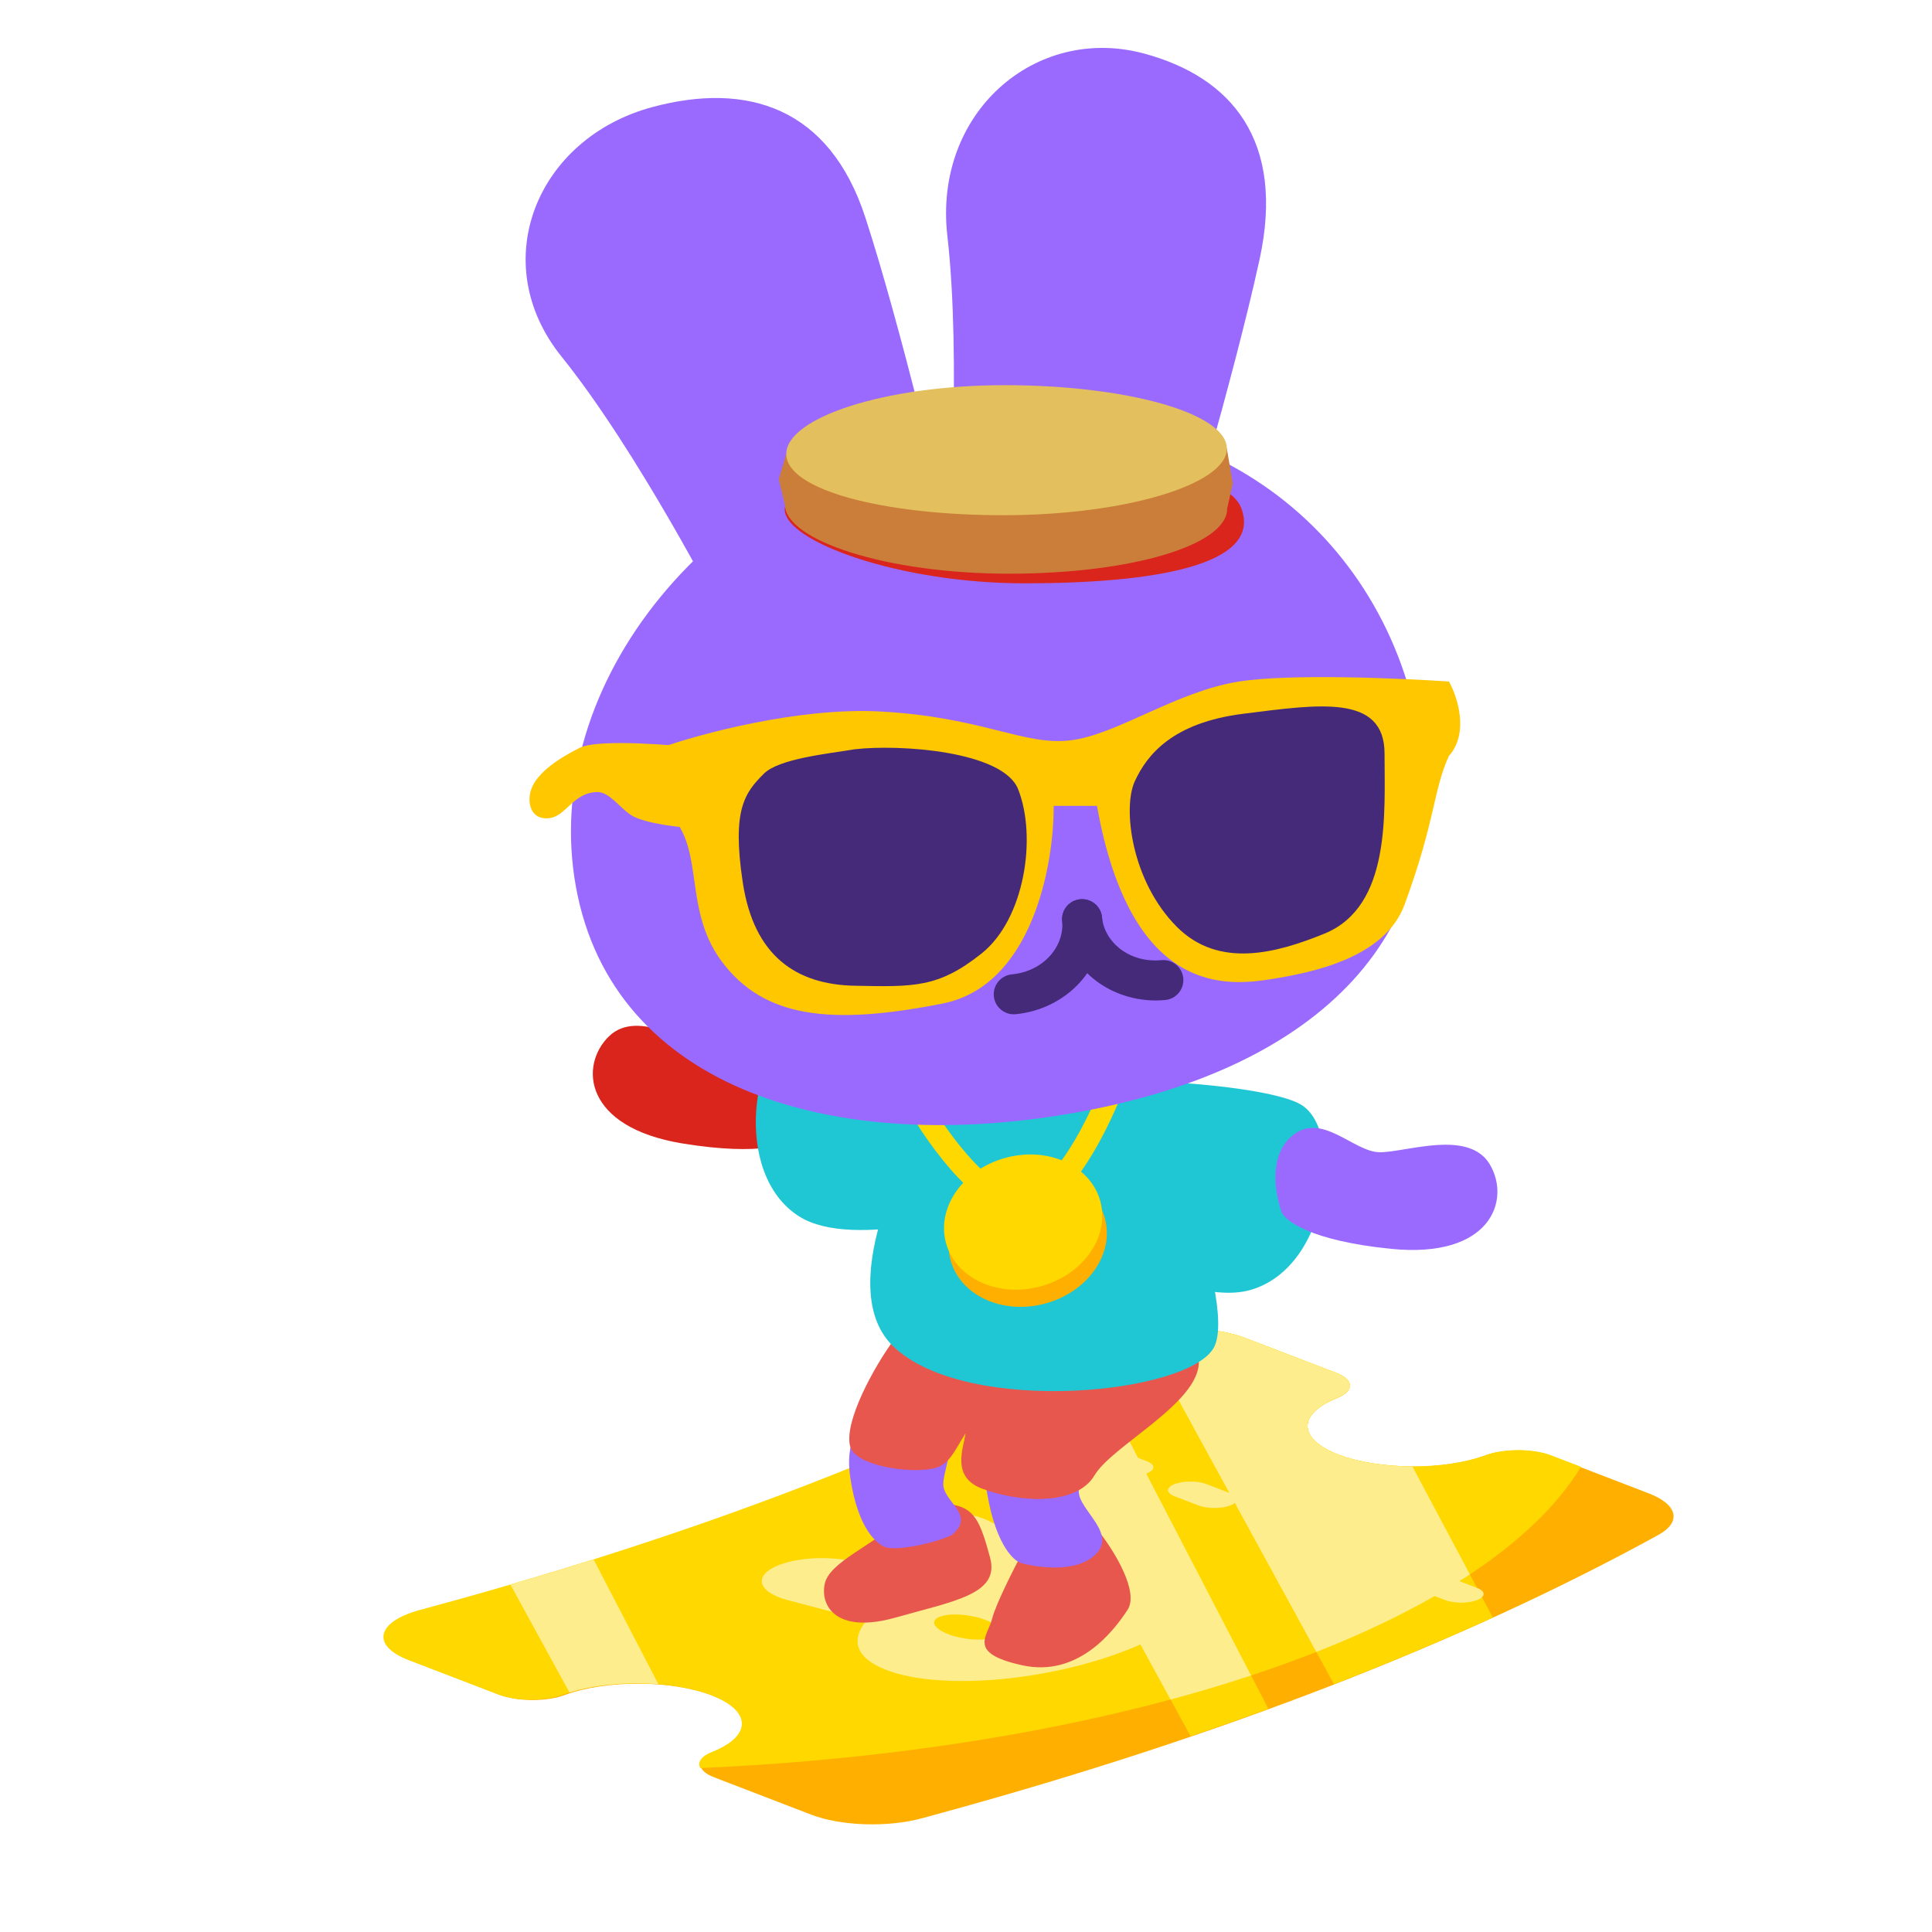
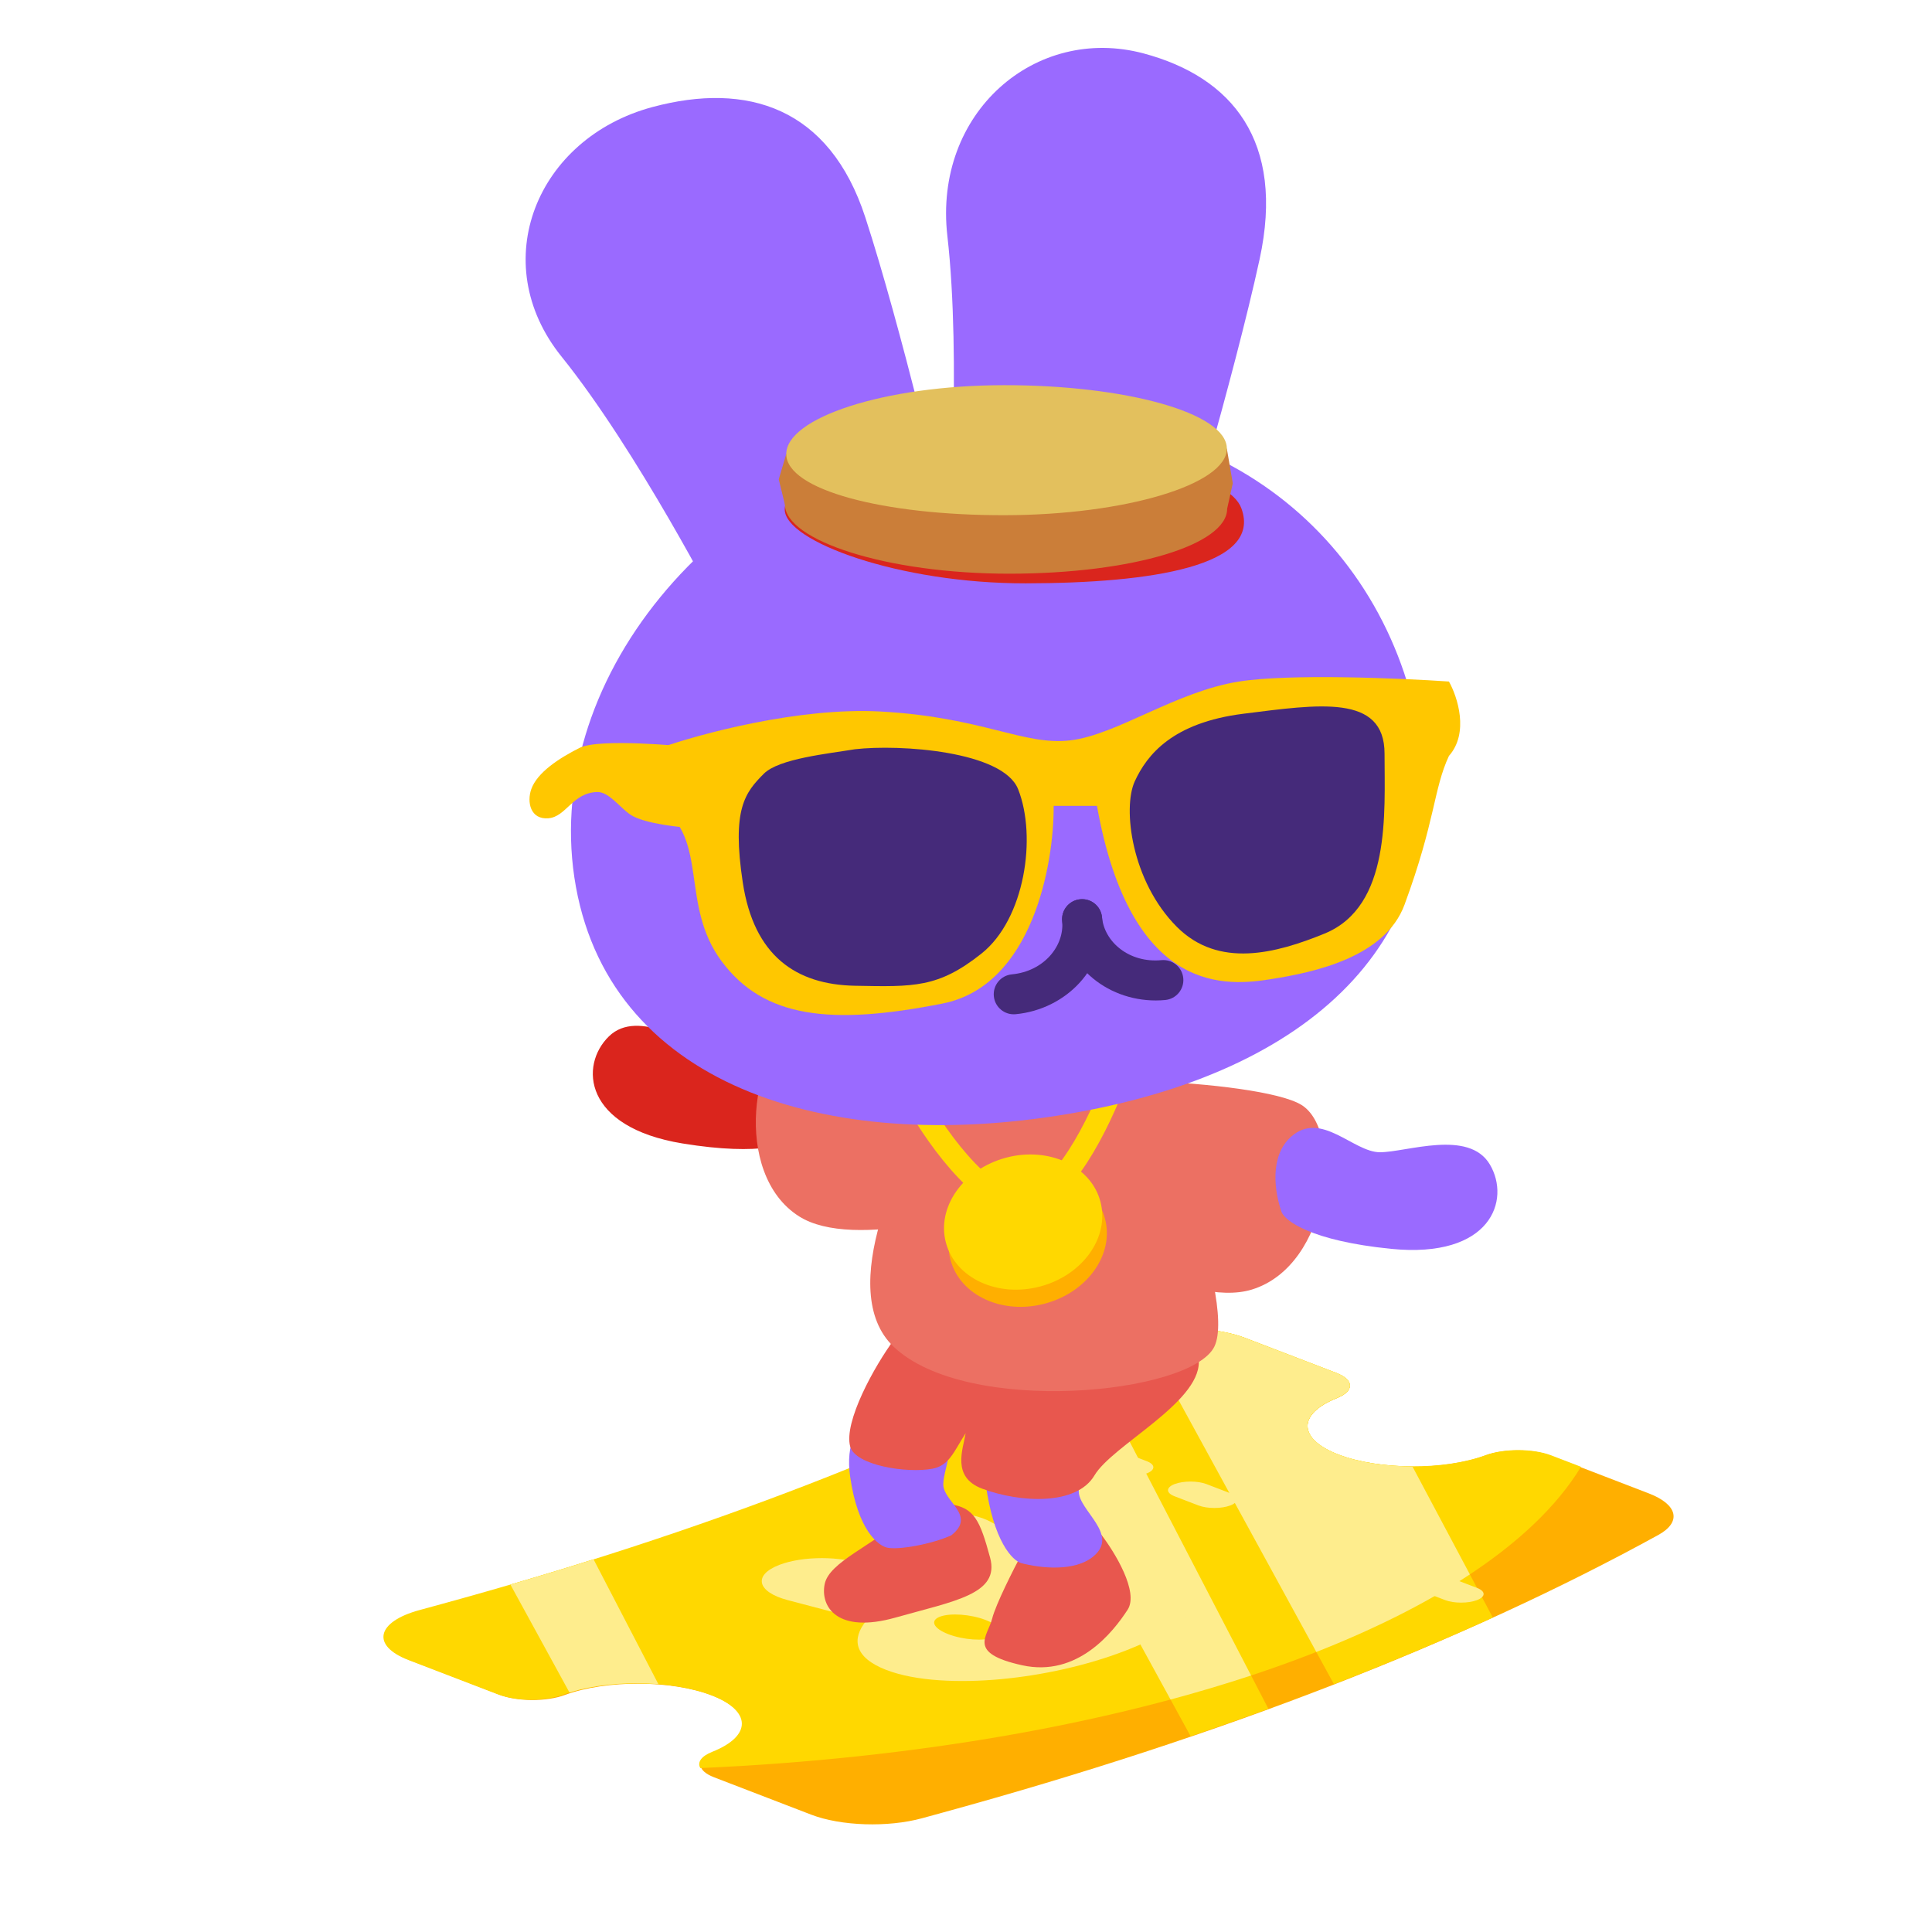
<svg xmlns="http://www.w3.org/2000/svg" width="191" height="191" fill="none" viewBox="0 0 191 191">
  <path fill="#FFAF00" d="M70.593 175.705C68.82 175.023 68.794 173.92 70.536 173.226C74.465 171.661 74.421 169.166 70.406 167.621C66.39 166.076 59.906 166.06 55.838 167.571C54.034 168.241 51.167 168.232 49.395 167.549L40.564 164.152C36.875 162.733 37.384 160.379 41.631 159.214L43.765 158.628C69.69 151.515 92.269 142.752 110.528 132.715C113.467 131.1 119.485 130.897 123.109 132.291L132.097 135.749C133.867 136.43 133.895 137.531 132.159 138.225C128.246 139.79 128.294 142.281 132.305 143.824C136.315 145.367 142.789 145.385 146.857 143.88C148.662 143.212 151.524 143.222 153.294 143.904L163.011 147.642C165.87 148.742 166.264 150.472 163.945 151.747C144.626 162.366 120.737 171.638 93.307 179.164L91.175 179.749C87.782 180.68 83.139 180.531 80.193 179.398L70.593 175.705Z" />
  <path fill="#FFD800" fill-rule="evenodd" d="M69.236 174.794C68.913 174.234 69.306 173.625 70.42 173.183C74.356 171.619 74.313 169.126 70.289 167.582C66.265 166.038 59.767 166.021 55.691 167.532C53.883 168.201 51.01 168.192 49.234 167.51L40.385 164.115C36.688 162.697 37.198 160.344 41.454 159.179L43.593 158.594C69.572 151.485 92.198 142.727 110.496 132.696C113.441 131.082 119.471 130.879 123.103 132.273L132.109 135.728C133.883 136.409 133.911 137.509 132.172 138.203C128.25 139.767 128.299 142.256 132.318 143.798C136.336 145.34 142.823 145.359 146.901 143.854C148.709 143.187 151.577 143.198 153.351 143.878L156.299 145.009C146.719 160.812 112.027 172.916 69.236 174.794Z" clip-rule="evenodd" />
  <path fill="#FFD800" fill-rule="evenodd" d="M139.632 144.969L147.581 159.912C142.57 162.187 137.331 164.385 131.875 166.501L112.908 131.819C116.05 131.072 120.294 131.195 123.103 132.273L132.109 135.728C133.884 136.409 133.911 137.509 132.172 138.203C128.25 139.767 128.299 142.256 132.318 143.798C134.339 144.574 136.984 144.964 139.632 144.969ZM99.474 138.335C102.205 137.03 104.858 135.699 107.43 134.344L125.397 168.938C122.875 169.858 120.311 170.761 117.706 171.646L99.474 138.335ZM50.459 156.654C53.242 155.843 55.983 155.012 58.682 154.162L65.089 166.498C62.063 166.253 58.808 166.528 56.298 167.323L50.459 156.654Z" clip-rule="evenodd" />
  <path fill="#FEED8D" fill-rule="evenodd" d="M145.313 155.647L139.632 144.969C137.595 144.965 135.561 144.733 133.81 144.274C133.285 144.136 132.784 143.978 132.318 143.798C128.299 142.256 128.25 139.767 132.172 138.203C133.911 137.509 133.884 136.409 132.109 135.728L123.103 132.273H123.103C121.476 131.648 119.367 131.344 117.27 131.344C115.747 131.344 114.23 131.505 112.908 131.819L130.133 163.316C135.977 161.018 141.086 158.443 145.313 155.647ZM123.685 165.641L107.43 134.344C104.858 135.699 102.205 137.03 99.474 138.335L115.721 168.019C118.479 167.277 121.137 166.483 123.685 165.641ZM65.089 166.498L58.682 154.162C55.983 155.012 53.242 155.843 50.459 156.654L56.298 167.323C56.612 167.224 56.938 167.133 57.273 167.049C59.618 166.467 62.441 166.283 65.089 166.498Z" clip-rule="evenodd" />
  <path fill="#FEED8D" fill-rule="evenodd" d="M103.142 140.53L105.109 141.284C105.978 141.618 105.978 142.158 105.109 142.492C104.24 142.825 102.831 142.825 101.962 142.492L99.995 141.737C99.126 141.404 99.126 140.863 99.995 140.53C100.864 140.196 102.273 140.196 103.142 140.53Z" clip-rule="evenodd" />
  <path fill="#FEED8D" fill-rule="evenodd" d="M111.403 143.699L113.37 144.454C114.239 144.787 114.239 145.328 113.37 145.661C112.501 145.995 111.092 145.995 110.223 145.661L108.256 144.907C107.387 144.573 107.387 144.033 108.256 143.699C109.125 143.366 110.534 143.366 111.403 143.699Z" clip-rule="evenodd" />
  <path fill="#FEED8D" fill-rule="evenodd" d="M121.63 148.831C120.761 149.164 119.352 149.164 118.483 148.831L116.123 147.925C115.254 147.592 115.254 147.051 116.123 146.718C116.992 146.384 118.401 146.384 119.27 146.718L121.63 147.623C122.499 147.957 122.499 148.497 121.63 148.831Z" clip-rule="evenodd" />
  <path fill="#FEED8D" fill-rule="evenodd" d="M129.891 152C129.022 152.334 127.613 152.334 126.744 152L124.384 151.095C123.515 150.761 123.515 150.221 124.384 149.887C125.253 149.554 126.662 149.554 127.531 149.887L129.891 150.793C130.76 151.126 130.76 151.667 129.891 152Z" clip-rule="evenodd" />
  <path fill="#FEED8D" fill-rule="evenodd" d="M135.792 153.057L137.759 153.812C138.628 154.145 138.628 154.686 137.759 155.019C136.89 155.352 135.481 155.352 134.612 155.019L132.645 154.264C131.776 153.931 131.776 153.39 132.645 153.057C133.514 152.724 134.923 152.724 135.792 153.057Z" clip-rule="evenodd" />
  <path fill="#FEED8D" fill-rule="evenodd" d="M144.052 156.226L146.019 156.981C146.888 157.315 146.888 157.855 146.019 158.189C145.15 158.522 143.741 158.522 142.872 158.189L140.905 157.434C140.036 157.101 140.036 156.56 140.905 156.226C141.774 155.893 143.183 155.893 144.052 156.226Z" clip-rule="evenodd" />
  <path fill="#FEED8D" fill-rule="evenodd" d="M88.906 153.377C86.588 152.487 86.588 151.045 88.906 150.156C91.532 149.148 95.899 149.303 97.999 150.479L103.287 153.439C107.902 152.871 112.8 152.947 116.045 154.192C118.963 155.311 119.405 156.961 118.416 158.533C117.416 160.123 114.887 161.797 111.168 163.224C107.45 164.651 103.085 165.622 98.941 166.005C94.844 166.385 90.545 166.215 87.627 165.095C84.401 163.857 84.188 161.992 85.639 160.232L77.89 158.194C74.826 157.389 74.422 155.713 77.049 154.705C79.367 153.816 83.125 153.816 85.443 154.705L90.812 156.765C91.344 156.526 91.908 156.292 92.504 156.063C93.08 155.842 93.669 155.633 94.27 155.435L88.906 153.377Z" clip-rule="evenodd" />
  <path fill="#FFD800" d="M97.425 160.149C98.9 160.715 99.273 161.489 98.26 161.877C97.246 162.266 95.229 162.123 93.755 161.557C92.281 160.992 91.907 160.218 92.921 159.829C93.934 159.44 95.951 159.583 97.425 160.149Z" />
  <path fill="#FFD800" d="M107.102 156.436C108.576 157.002 108.95 157.776 107.936 158.165C106.923 158.553 104.906 158.41 103.432 157.844C101.957 157.279 101.584 156.505 102.597 156.116C103.611 155.727 105.628 155.87 107.102 156.436Z" />
  <path fill="#E8574E" d="M111.477 159.142C112.619 157.386 110.197 153.434 108.843 151.678L101.05 153.544C100.208 155.117 98.437 158.615 98.086 160.02C97.647 161.776 95.561 163.423 101.05 164.63C106.538 165.838 110.05 161.337 111.477 159.142Z" />
  <path fill="#E8574E" d="M81.526 156.617C81.965 154.422 86.136 152.885 89.868 149.702C90.417 149.263 91.998 148.451 93.93 148.714C96.345 149.043 96.894 150.361 97.881 153.983C98.869 157.605 94.369 158.264 88.551 159.91C82.734 161.557 81.087 158.813 81.526 156.617Z" />
  <path fill="#9A6AFF" d="M93.254 146.73C93.254 148.496 96.579 149.801 94.04 151.788C92.09 152.666 88.771 153.266 87.673 152.995C86.812 152.782 84.81 151.292 84.048 145.994C83.096 139.372 88.704 138.048 92.09 139.446C95.476 140.844 93.254 144.964 93.254 146.73Z" />
  <path fill="#9A6AFF" d="M106.645 147.427C106.645 149.351 110.666 151.676 108.127 153.84C106.265 155.427 102.839 155.026 100.976 154.536C100.115 154.304 98.202 152.397 97.44 146.626C96.487 139.411 102.096 137.968 105.482 139.491C108.868 141.014 106.645 145.503 106.645 147.427Z" />
  <path fill="#E8574E" d="M84.051 143.006C83.392 140.591 86.429 135.066 88.441 132.359C98.284 131.81 118.518 128.188 118.518 134.664C118.518 138.739 109.956 142.896 108.2 145.86C106.443 148.824 100.955 148.604 97.113 147.177C94.04 146.036 95.21 143.262 95.466 141.689C94.275 143.543 93.846 144.887 92.174 145.201C89.687 145.669 84.564 144.888 84.051 143.006Z" />
-   <path fill="#1FC7D4" d="M88.332 133.127C82.536 127.595 89.063 114.064 93.052 107.99C96.967 107.149 105.675 105.466 109.187 105.466C113.578 105.466 122.36 128.407 120.054 133.127C117.749 137.847 95.576 140.042 88.332 133.127Z" />
-   <path fill="#1FC7D4" d="M123.747 127.491C117.509 129.397 105.447 122.136 100.195 118.267C99.987 115.794 99.705 110.343 100.247 108.32C100.924 105.792 124.439 106.672 128.643 109.221C132.846 111.77 131.545 125.109 123.747 127.491Z" />
+   <path fill="#EC7063" d="M88.332 133.127C82.536 127.595 89.063 114.064 93.052 107.99C96.967 107.149 105.675 105.466 109.187 105.466C113.578 105.466 122.36 128.407 120.054 133.127C117.749 137.847 95.576 140.042 88.332 133.127Z" />
+   <path fill="#EC7063" d="M123.747 127.491C117.509 129.397 105.447 122.136 100.195 118.267C99.987 115.794 99.705 110.343 100.247 108.32C100.924 105.792 124.439 106.672 128.643 109.221C132.846 111.77 131.545 125.109 123.747 127.491Z" />
  <path fill="#9A6AFF" d="M136.421 113.912C133.787 113.912 130.603 109.741 127.64 112.376C125.467 114.307 126.017 117.861 126.687 119.793C127.004 120.687 129.615 122.672 137.519 123.462C147.398 124.45 149.374 118.632 147.288 115.12C145.202 111.607 139.055 113.912 136.421 113.912Z" />
  <path fill="#DA251D" d="M71.006 104.103C73.551 104.785 77.705 101.58 79.886 104.892C81.485 107.32 80.034 110.611 78.886 112.304C78.348 113.085 75.313 114.326 67.474 113.044C57.676 111.441 57.273 105.31 60.197 102.457C63.121 99.604 68.462 103.422 71.006 104.103Z" />
-   <path fill="#1FC7D4" d="M79 120.253C84.379 123.656 97.534 119.823 103.44 117.482C104.258 115.183 105.894 110.07 105.894 108.007C105.894 105.429 83.589 100.273 79 101.627C74.411 102.98 72.276 115.999 79 120.253Z" />
+   <path fill="#EC7063" d="M79 120.253C84.379 123.656 97.534 119.823 103.44 117.482C104.258 115.183 105.894 110.07 105.894 108.007C105.894 105.429 83.589 100.273 79 101.627C74.411 102.98 72.276 115.999 79 120.253Z" />
  <path stroke="#FFD800" stroke-width="2.195" d="M90.62 108.931C92.742 112.7 97.952 119.952 101.816 118.81C105.68 117.669 109.28 109.7 110.597 105.858" />
  <ellipse cx="101.604" cy="122.513" fill="#FFAF00" rx="7.903" ry="6.586" transform="rotate(-15 101.604 122.513)" />
  <ellipse cx="101.15" cy="120.816" fill="#FFD800" rx="7.903" ry="6.586" transform="rotate(-15 101.15 120.816)" />
  <path fill="#9A6AFF" d="M55.511 35.25C48.011 25.932 53.063 13.647 64.515 10.579C73.846 8.079 81.992 10.582 85.546 21.489C89.1 32.396 93.403 50.813 93.403 50.813C95.008 56.804 90.995 63.085 84.438 64.842C79.279 66.224 73.895 64.404 71.116 60.337C71.116 60.337 63.012 44.568 55.511 35.25Z" />
  <path fill="#9A6AFF" d="M93.659 23.337C92.259 11.128 102.382 2.421 113.073 5.285C121.784 7.619 127.071 13.931 124.524 25.639C121.977 37.346 116.315 56.273 116.315 56.273C114.638 62.532 108.317 66.276 102.196 64.636C97.379 63.346 93.966 59.022 93.751 53.939C93.751 53.939 95.059 35.546 93.659 23.337Z" />
  <path fill="#9A6AFF" d="M140.235 72.049C143.887 92.143 130.533 105.597 106.611 109.946C82.689 114.294 60.591 107.777 56.938 87.683C53.285 67.589 70.374 46.546 94.296 42.197C118.217 37.849 136.582 51.956 140.235 72.049Z" />
  <path fill="#452A7A" fill-rule="evenodd" d="M106.79 88.902C107.878 88.799 108.844 89.597 108.947 90.685C109.419 95.658 105.399 99.792 100.407 100.266C99.32 100.369 98.354 99.571 98.251 98.483C98.147 97.395 98.946 96.43 100.034 96.326C103.211 96.025 105.24 93.511 105.007 91.059C104.904 89.971 105.702 89.005 106.79 88.902Z" clip-rule="evenodd" />
  <path fill="#452A7A" fill-rule="evenodd" d="M106.79 88.902C107.878 88.798 108.844 89.597 108.947 90.684C109.18 93.137 111.646 95.224 114.823 94.922C115.911 94.819 116.877 95.617 116.98 96.705C117.083 97.793 116.285 98.759 115.197 98.862C110.206 99.336 105.479 96.032 105.007 91.058C104.904 89.971 105.702 89.005 106.79 88.902Z" clip-rule="evenodd" />
  <path fill="#452A7A" d="M93.969 83.327C96.069 88.573 94.525 91.499 91.639 92.654C88.753 93.809 85.617 92.756 83.517 87.51C81.418 82.264 82.961 79.338 85.847 78.183C88.734 77.028 91.87 78.081 93.969 83.327Z" />
  <path fill="#452A7A" d="M124.368 78.058C125.595 83.573 123.6 86.213 120.566 86.888C117.531 87.563 114.606 86.019 113.378 80.503C112.151 74.987 114.146 72.348 117.18 71.672C120.215 70.997 123.14 72.542 124.368 78.058Z" />
  <path fill="#DA251D" d="M122.724 50.253C124.827 55.946 113.882 57.655 101.392 57.67C88.903 57.685 77.584 53.526 77.58 50.364C77.577 47.203 87.883 45.026 100.373 45.011C112.863 44.996 121.556 47.091 122.724 50.253Z" />
  <path fill="#CB7E39" d="M121.317 50.298C121.321 53.848 112.019 56.702 99.838 56.717C87.657 56.731 77.599 53.419 77.595 49.869C77.591 46.319 87.642 43.875 99.823 43.861C112.004 43.846 121.313 46.748 121.317 50.298Z" />
  <path fill="#CB7E39" d="M121.287 44.352L77.731 44.885L76.987 47.386L77.594 49.869L121.316 50.298L121.876 47.779L121.287 44.352Z" />
  <path fill="#E3C05D" d="M121.288 44.351C121.292 47.901 111.225 50.92 99.281 50.934C87.336 50.949 77.735 48.435 77.731 44.885C77.727 41.335 87.321 38.093 99.265 38.079C111.21 38.065 121.283 40.801 121.288 44.351Z" />
  <path fill="#FFC700" d="M87.043 70.34C78.964 69.901 69.114 72.572 65.199 73.963C64.321 75.719 64.833 78.5 65.199 79.67C70.139 82.963 67.175 89.44 71.346 95.038C75.517 100.636 82.103 101.404 93.19 99.209C102.059 97.453 104.203 85.451 104.167 79.67H108.448C111.85 98.66 121.51 97.453 125.681 96.794C129.852 96.136 136.929 94.661 138.853 89.44C141.927 81.097 141.707 78.024 143.244 74.731C145.264 72.448 144.085 68.877 143.244 67.376C138.414 67.047 127.503 66.586 122.498 67.376C116.241 68.364 110.423 72.645 105.813 73.194C101.203 73.743 97.142 70.889 87.043 70.34Z" />
  <path fill="#FFC700" d="M57.276 73.945C59.257 72.942 67.789 73.808 67.789 73.808L67.77 81.807C67.77 81.807 63.732 81.498 62.314 80.533C61.244 79.805 60.188 78.266 59.033 78.301C56.579 78.376 55.995 80.747 54.214 80.895C52.432 81.042 52.073 79.285 52.522 78.02C53.113 76.352 55.295 74.948 57.276 73.945Z" />
  <path fill="#452A7A" d="M136.878 74.511C136.878 68.584 130.356 69.632 122.937 70.56C115.912 71.438 113.387 74.621 112.18 77.255C110.972 79.89 111.85 87.135 116.351 91.635C120.476 95.76 126.12 94.269 130.95 92.294C137.53 89.602 136.878 80.369 136.878 74.511Z" />
  <path fill="#452A7A" d="M100.654 78.024C99.161 74.248 88.946 73.56 84.519 74.072C81.884 74.511 77.01 74.994 75.517 76.487C73.651 78.353 72.334 80 73.432 87.244C74.533 94.509 78.701 97.343 84.519 97.453C90.336 97.562 92.751 97.675 97.032 94.269C101.313 90.864 102.52 82.744 100.654 78.024Z" />
</svg>
